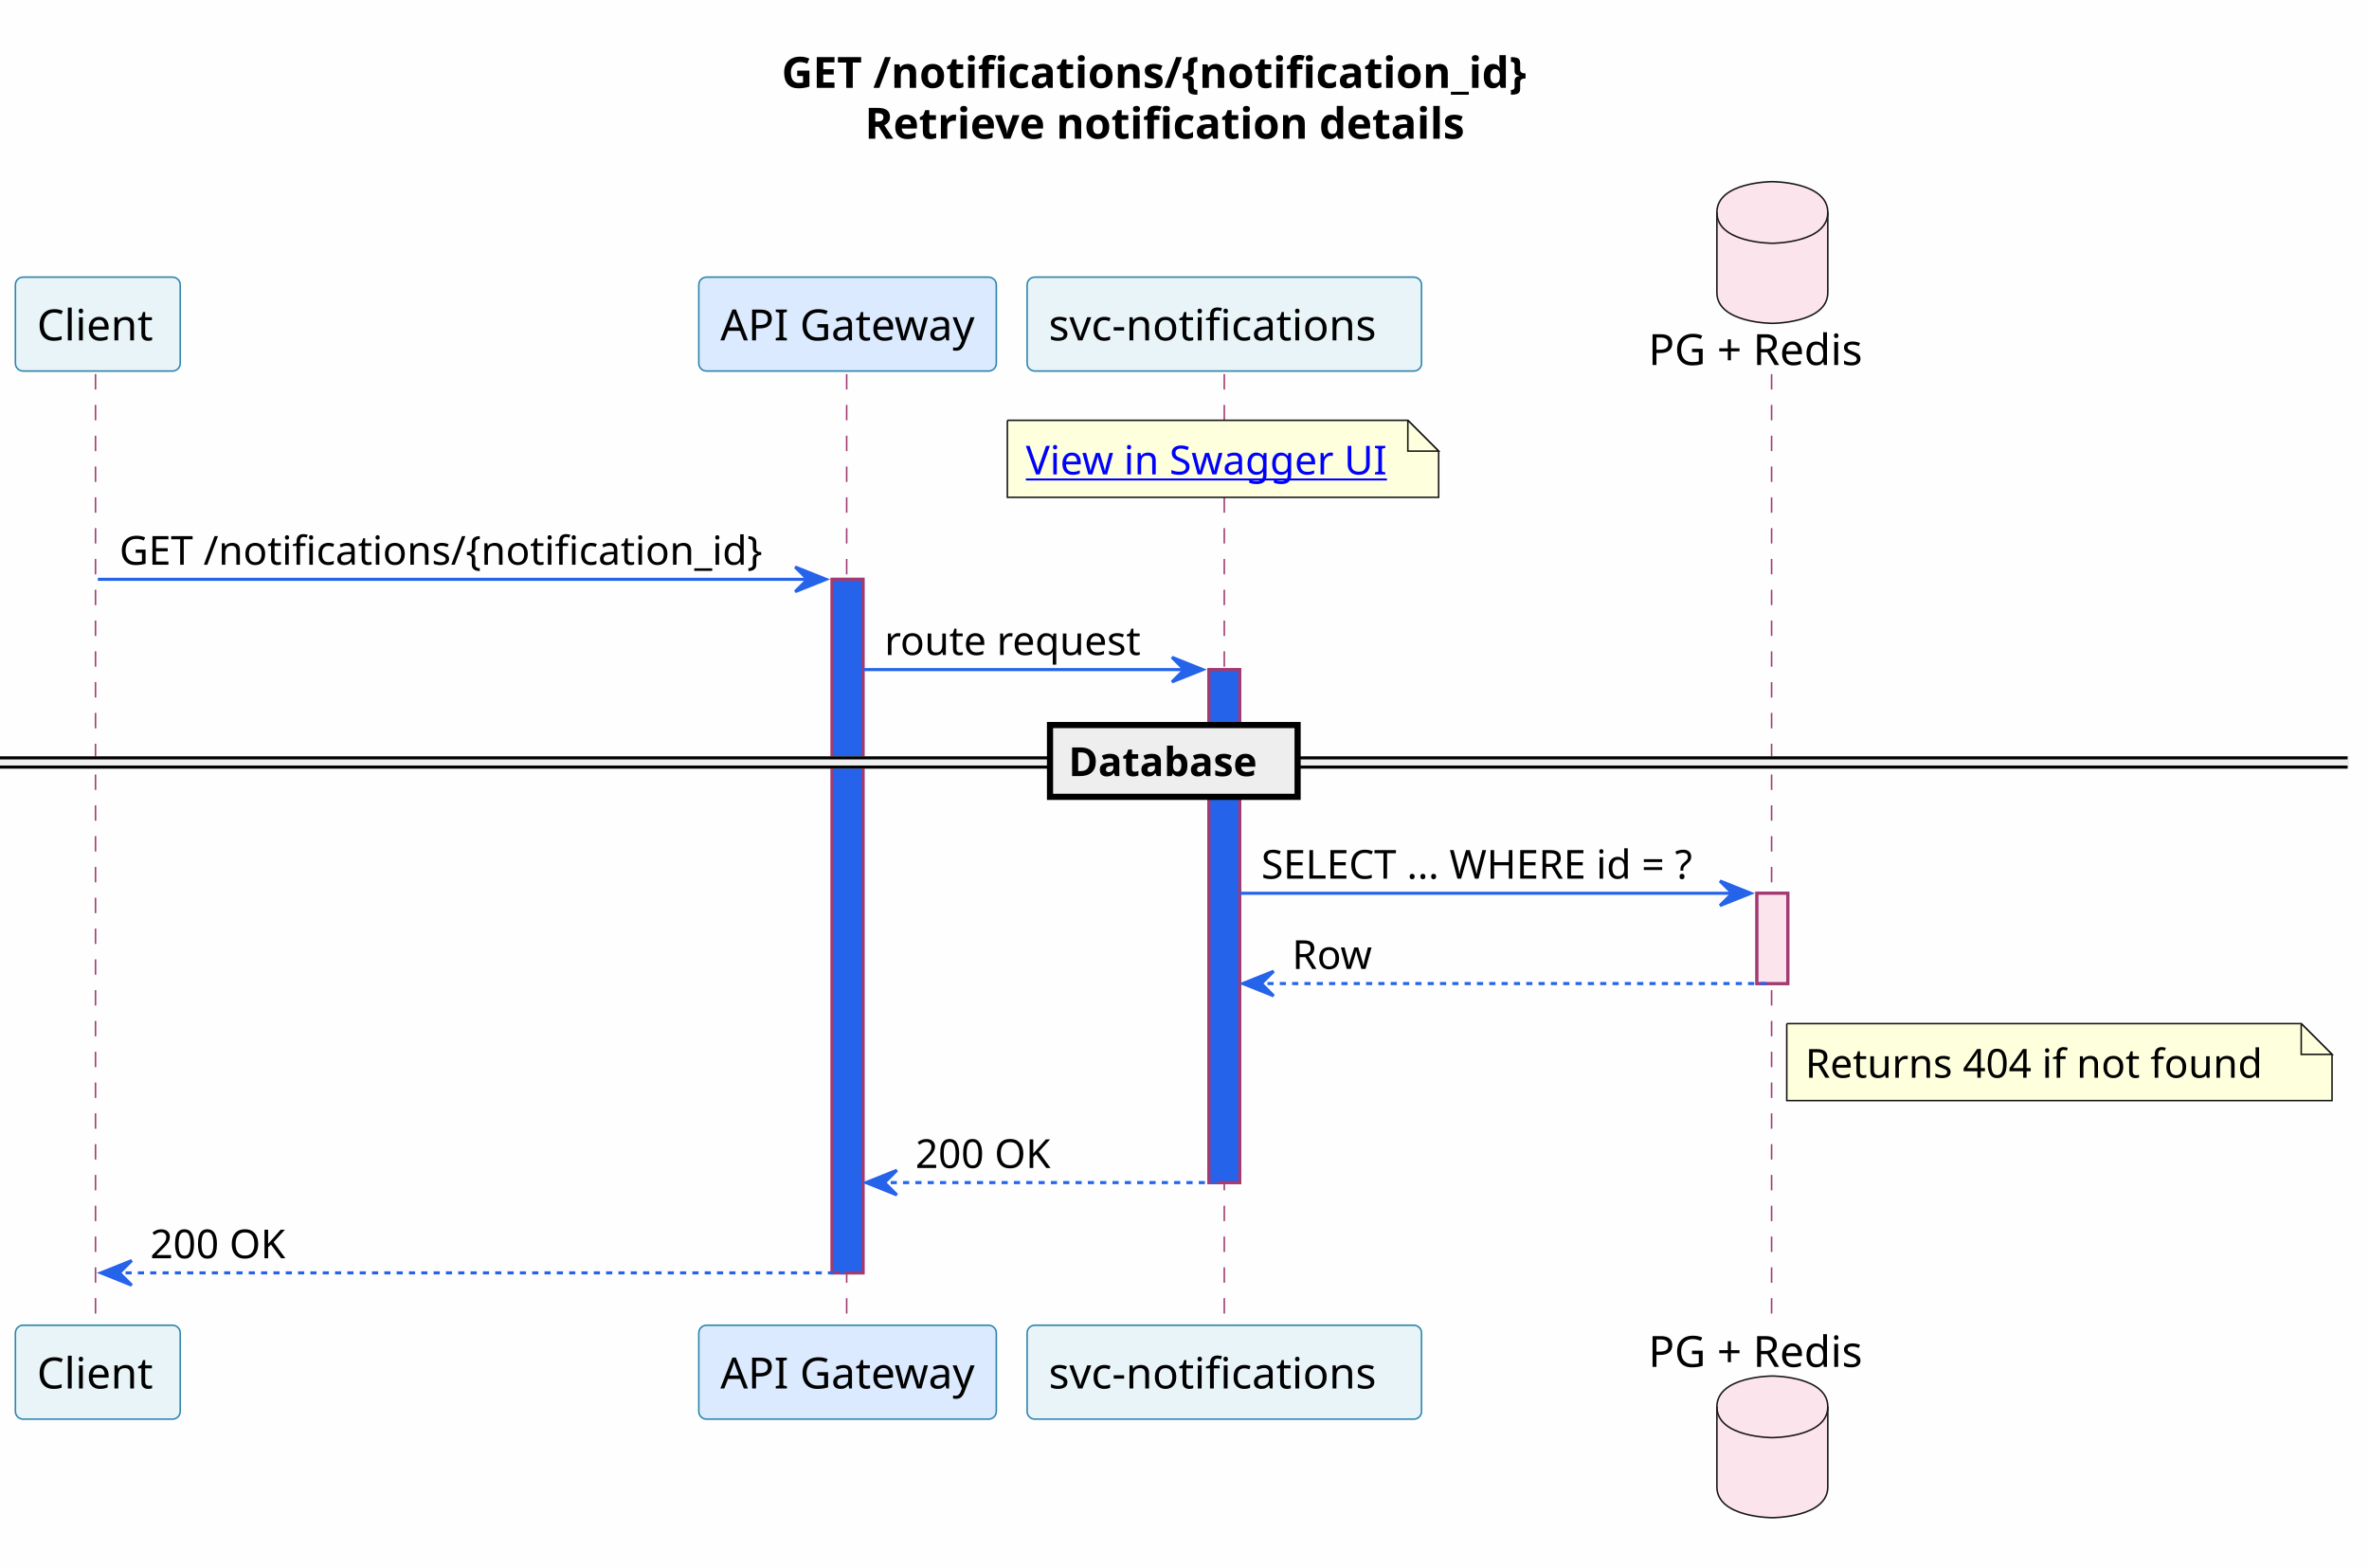
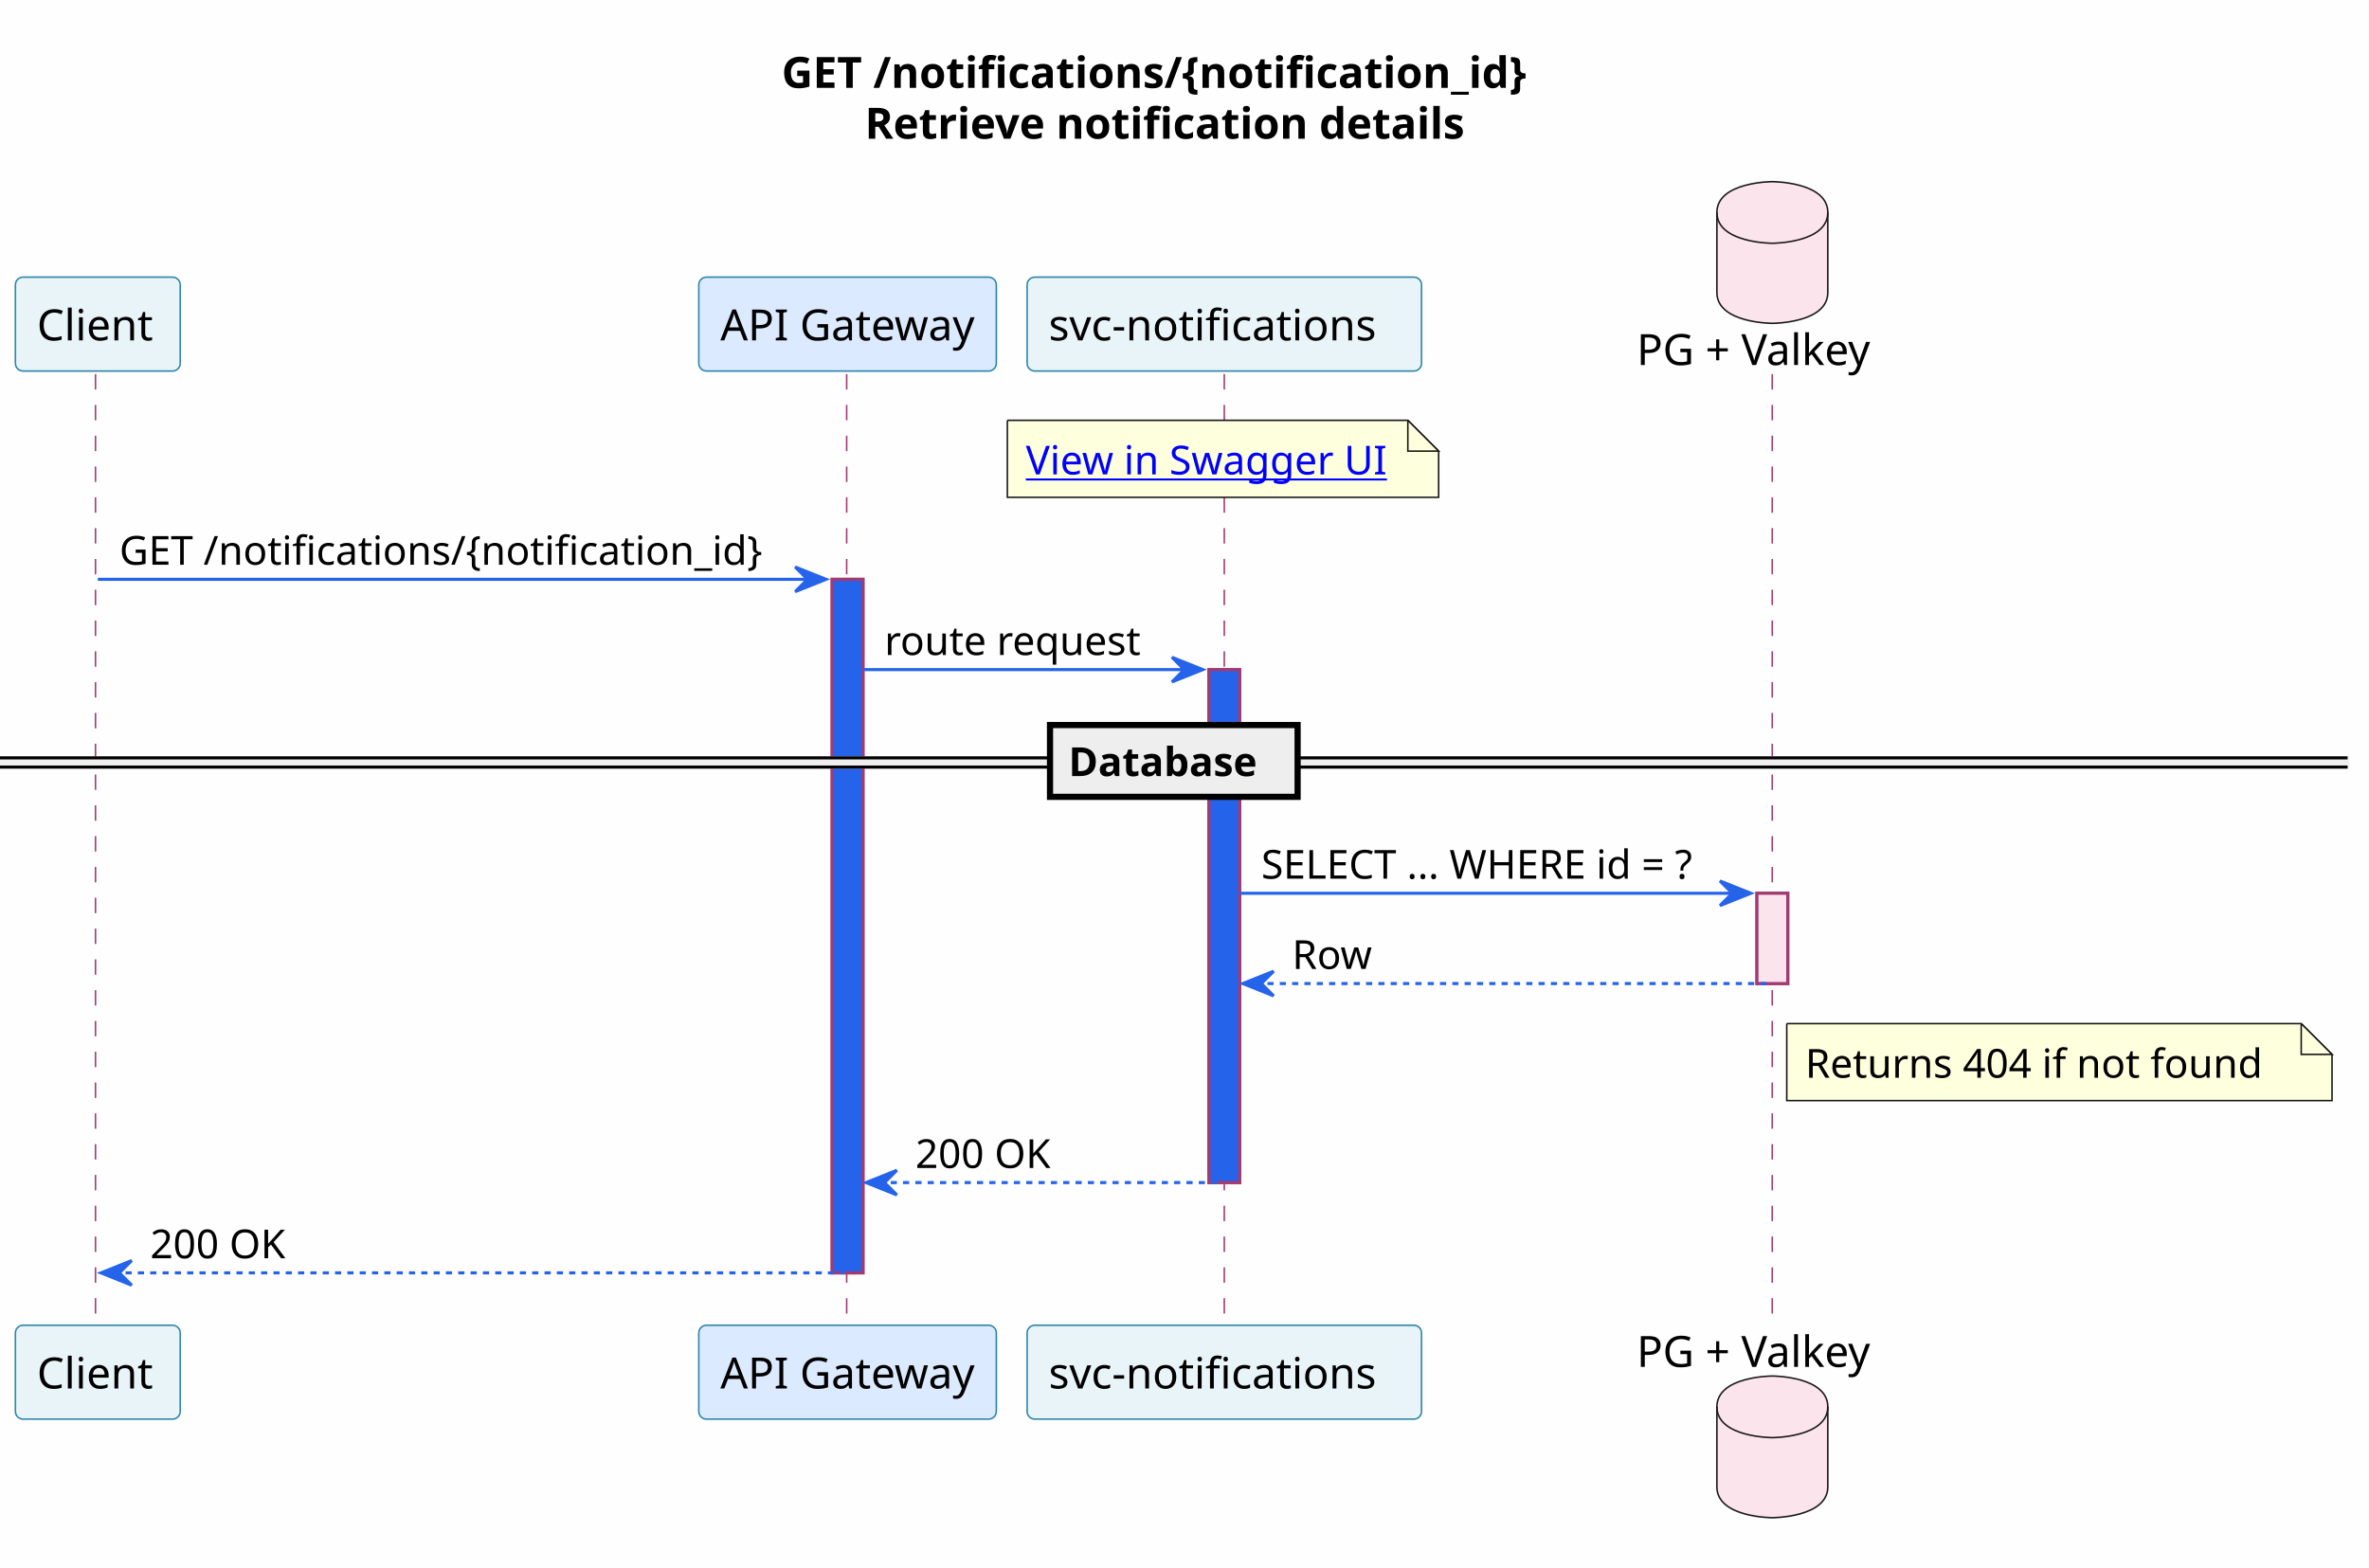
<svg xmlns="http://www.w3.org/2000/svg" xmlns:xlink="http://www.w3.org/1999/xlink" contentStyleType="text/css" data-diagram-type="SEQUENCE" height="509px" preserveAspectRatio="none" style="width:769px;height:509px;background:#FEFEFE;" version="1.1" viewBox="0 0 769 509" width="769px" zoomAndPan="magnify">
  <defs />
  <g>
    <rect fill="#FEFEFE" height="509" style="stroke:none;stroke-width:1;" width="769" x="0" y="0" />
    <text fill="#000000" font-family="Segoe UI" font-size="14" font-weight="bold" lengthAdjust="spacing" textLength="253.6" x="253.729" y="28.535">GET /notifications/{notification_id}</text>
    <text fill="#000000" font-family="Segoe UI" font-size="14" font-weight="bold" lengthAdjust="spacing" textLength="199.561" x="280.748" y="45.023">Retrieve notification details</text>
    <g>
      <rect fill="#2563EB" height="225.174" style="stroke:#A23B72;stroke-width:1;" width="10" x="270.127" y="188.086" />
    </g>
    <g>
      <rect fill="#2563EB" height="166.553" style="stroke:#A23B72;stroke-width:1;" width="10" x="392.432" y="217.397" />
    </g>
    <g>
      <rect fill="#FCE4EC" height="29.311" style="stroke:#A23B72;stroke-width:1;" width="10" x="570.322" y="290.018" />
    </g>
    <g>
      <rect fill="#000000" fill-opacity="0" height="309.795" width="8" x="27.752" y="121.465" />
      <line style="stroke:#A23B72;stroke-width:0.5;stroke-dasharray:5,5;" x1="31" x2="31" y1="121.465" y2="431.26" />
    </g>
    <g>
      <rect fill="#000000" fill-opacity="0" height="309.795" width="8" x="271.127" y="121.465" />
      <line style="stroke:#A23B72;stroke-width:0.5;stroke-dasharray:5,5;" x1="274.838" x2="274.838" y1="121.465" y2="431.26" />
    </g>
    <g>
      <rect fill="#000000" fill-opacity="0" height="309.795" width="8" x="393.432" y="121.465" />
      <line style="stroke:#A23B72;stroke-width:0.5;stroke-dasharray:5,5;" x1="397.416" x2="397.416" y1="121.465" y2="431.26" />
    </g>
    <g>
      <rect fill="#000000" fill-opacity="0" height="309.795" width="8" x="571.322" y="121.465" />
-       <line style="stroke:#A23B72;stroke-width:0.5;stroke-dasharray:5,5;" x1="575.077" x2="575.077" y1="121.465" y2="431.26" />
+       <line style="stroke:#A23B72;stroke-width:0.5;stroke-dasharray:5,5;" x1="575.286" x2="575.286" y1="121.465" y2="431.26" />
    </g>
    <g class="participant participant-head" data-participant="Client">
      <rect fill="#E8F4F8" height="30.488" rx="2.5" ry="2.5" style="stroke:#2E86AB;stroke-width:0.5;" width="53.505" x="5" y="89.977" />
      <text fill="#000000" font-family="Segoe UI" font-size="14" lengthAdjust="spacing" textLength="39.505" x="12" y="110.512">Client</text>
    </g>
    <g class="participant participant-tail" data-participant="Client">
      <rect fill="#E8F4F8" height="30.488" rx="2.5" ry="2.5" style="stroke:#2E86AB;stroke-width:0.5;" width="53.505" x="5" y="430.26" />
      <text fill="#000000" font-family="Segoe UI" font-size="14" lengthAdjust="spacing" textLength="39.505" x="12" y="450.795">Client</text>
    </g>
    <g class="participant participant-head" data-participant="GW">
      <rect fill="#DBEAFE" height="30.488" rx="2.5" ry="2.5" style="stroke:#2E86AB;stroke-width:0.5;" width="96.578" x="226.838" y="89.977" />
      <text fill="#000000" font-family="Segoe UI" font-size="14" lengthAdjust="spacing" textLength="82.578" x="233.838" y="110.512">API Gateway</text>
    </g>
    <g class="participant participant-tail" data-participant="GW">
      <rect fill="#DBEAFE" height="30.488" rx="2.5" ry="2.5" style="stroke:#2E86AB;stroke-width:0.5;" width="96.578" x="226.838" y="430.26" />
      <text fill="#000000" font-family="Segoe UI" font-size="14" lengthAdjust="spacing" textLength="82.578" x="233.838" y="450.795">API Gateway</text>
    </g>
    <g class="participant participant-head" data-participant="Svc">
      <a href="/microservices/svc-notifications/" target="_top" title="/microservices/svc-notifications/" xlink:actuate="onRequest" xlink:href="/microservices/svc-notifications/" xlink:show="new" xlink:title="/microservices/svc-notifications/" xlink:type="simple">
        <rect fill="#E8F4F8" height="30.488" rx="2.5" ry="2.5" style="stroke:#2E86AB;stroke-width:0.5;" width="128.03" x="333.416" y="89.977" />
        <text fill="#000000" font-family="Segoe UI" font-size="14" lengthAdjust="spacing" textLength="114.03" x="340.416" y="110.512">svc-notifications</text>
      </a>
    </g>
    <g class="participant participant-tail" data-participant="Svc">
      <a href="/microservices/svc-notifications/" target="_top" title="/microservices/svc-notifications/" xlink:actuate="onRequest" xlink:href="/microservices/svc-notifications/" xlink:show="new" xlink:title="/microservices/svc-notifications/" xlink:type="simple">
        <rect fill="#E8F4F8" height="30.488" rx="2.5" ry="2.5" style="stroke:#2E86AB;stroke-width:0.5;" width="128.03" x="333.416" y="430.26" />
        <text fill="#000000" font-family="Segoe UI" font-size="14" lengthAdjust="spacing" textLength="114.03" x="340.416" y="450.795">svc-notifications</text>
      </a>
    </g>
    <g class="participant participant-head" data-participant="DB">
-       <text fill="#000000" font-family="Segoe UI" font-size="14" lengthAdjust="spacing" textLength="74.491" x="535.077" y="118.512">PG + Redis</text>
+       <text fill="#000000" font-family="Segoe UI" font-size="14" lengthAdjust="spacing" textLength="82.072" x="531.286" y="118.512">PG + Valkey</text>
      <path d="M557.322,68.977 C557.322,58.977 575.322,58.977 575.322,58.977 C575.322,58.977 593.322,58.977 593.322,68.977 L593.322,94.977 C593.322,104.977 575.322,104.977 575.322,104.977 C575.322,104.977 557.322,104.977 557.322,94.977 L557.322,68.977" fill="#FCE4EC" style="stroke:#181818;stroke-width:0.5;" />
      <path d="M557.322,68.977 C557.322,78.977 575.322,78.977 575.322,78.977 C575.322,78.977 593.322,78.977 593.322,68.977" fill="none" style="stroke:#181818;stroke-width:0.5;" />
    </g>
    <g class="participant participant-tail" data-participant="DB">
-       <text fill="#000000" font-family="Segoe UI" font-size="14" lengthAdjust="spacing" textLength="74.491" x="535.077" y="443.795">PG + Redis</text>
+       <text fill="#000000" font-family="Segoe UI" font-size="14" lengthAdjust="spacing" textLength="82.072" x="531.286" y="443.795">PG + Valkey</text>
      <path d="M557.322,456.748 C557.322,446.748 575.322,446.748 575.322,446.748 C575.322,446.748 593.322,446.748 593.322,456.748 L593.322,482.748 C593.322,492.748 575.322,492.748 575.322,492.748 C575.322,492.748 557.322,492.748 557.322,482.748 L557.322,456.748" fill="#FCE4EC" style="stroke:#181818;stroke-width:0.5;" />
      <path d="M557.322,456.748 C557.322,466.748 575.322,466.748 575.322,466.748 C575.322,466.748 593.322,466.748 593.322,456.748" fill="none" style="stroke:#181818;stroke-width:0.5;" />
    </g>
    <g>
      <rect fill="#2563EB" height="225.174" style="stroke:#A23B72;stroke-width:1;" width="10" x="270.127" y="188.086" />
    </g>
    <g>
      <rect fill="#2563EB" height="166.553" style="stroke:#A23B72;stroke-width:1;" width="10" x="392.432" y="217.397" />
    </g>
    <g>
      <rect fill="#FCE4EC" height="29.311" style="stroke:#A23B72;stroke-width:1;" width="10" x="570.322" y="290.018" />
    </g>
    <path d="M327,136.465 L327,161.465 L467,161.465 L467,146.465 L457,136.465 L327,136.465" fill="#FEFFDD" style="stroke:#181818;stroke-width:0.5;" />
    <path d="M457,136.465 L457,146.465 L467,146.465 L457,136.465" fill="#FEFFDD" style="stroke:#181818;stroke-width:0.5;" />
    <a href="/services/api/svc-notifications.html#/Notifications/getNotification" target="_top" title="/services/api/svc-notifications.html#/Notifications/getNotification" xlink:actuate="onRequest" xlink:href="/services/api/svc-notifications.html#/Notifications/getNotification" xlink:show="new" xlink:title="/services/api/svc-notifications.html#/Notifications/getNotification" xlink:type="simple">
      <text fill="#0000FF" font-family="Segoe UI" font-size="13" lengthAdjust="spacing" text-decoration="underline" textLength="119.406" x="333" y="154.033">View in Swagger UI</text>
    </a>
    <g class="message" data-participant-1="Client" data-participant-2="GW">
      <polygon fill="#2563EB" points="258.127,184.086,268.127,188.086,258.127,192.086,262.127,188.086" style="stroke:#2563EB;stroke-width:1;" />
      <line style="stroke:#2563EB;stroke-width:1;" x1="31.752" x2="264.127" y1="188.086" y2="188.086" />
      <text fill="#000000" font-family="Segoe UI" font-size="13" lengthAdjust="spacing" textLength="219.375" x="38.752" y="183.344">GET /notifications/{notification_id}</text>
    </g>
    <g class="message" data-participant-1="GW" data-participant-2="Svc">
      <polygon fill="#2563EB" points="380.432,213.397,390.432,217.397,380.432,221.397,384.432,217.397" style="stroke:#2563EB;stroke-width:1;" />
      <line style="stroke:#2563EB;stroke-width:1;" x1="280.127" x2="386.432" y1="217.397" y2="217.397" />
      <text fill="#000000" font-family="Segoe UI" font-size="13" lengthAdjust="spacing" textLength="85.135" x="287.127" y="212.654">route request</text>
    </g>
    <rect fill="#EEEEEE" height="3" style="stroke:#EEEEEE;stroke-width:1;" width="762.057" x="0" y="246.052" />
    <line style="stroke:#000000;stroke-width:1;" x1="0" x2="762.057" y1="246.052" y2="246.052" />
    <line style="stroke:#000000;stroke-width:1;" x1="0" x2="762.057" y1="249.052" y2="249.052" />
    <rect fill="#EEEEEE" height="23.311" style="stroke:#000000;stroke-width:2;" width="80.371" x="340.843" y="235.397" />
    <text fill="#000000" font-family="Segoe UI" font-size="13" font-weight="bold" lengthAdjust="spacing" textLength="62.086" x="346.843" y="251.965">Database</text>
    <g class="message" data-participant-1="Svc" data-participant-2="DB">
      <polygon fill="#2563EB" points="558.322,286.018,568.322,290.018,558.322,294.018,562.322,290.018" style="stroke:#2563EB;stroke-width:1;" />
      <line style="stroke:#2563EB;stroke-width:1;" x1="402.432" x2="564.322" y1="290.018" y2="290.018" />
      <text fill="#000000" font-family="Segoe UI" font-size="13" lengthAdjust="spacing" textLength="148.891" x="409.432" y="285.275">SELECT ... WHERE id = ?</text>
    </g>
    <g class="message" data-participant-1="DB" data-participant-2="Svc">
      <polygon fill="#2563EB" points="413.432,315.328,403.432,319.328,413.432,323.328,409.432,319.328" style="stroke:#2563EB;stroke-width:1;" />
      <line style="stroke:#2563EB;stroke-width:1;stroke-dasharray:2,2;" x1="407.432" x2="574.322" y1="319.328" y2="319.328" />
      <text fill="#000000" font-family="Segoe UI" font-size="13" lengthAdjust="spacing" textLength="26.222" x="419.432" y="314.586">Row</text>
    </g>
    <path d="M580,332.328 L580,357.328 L757,357.328 L757,342.328 L747,332.328 L580,332.328" fill="#FEFFDD" style="stroke:#181818;stroke-width:0.5;" />
    <path d="M747,332.328 L747,342.328 L757,342.328 L747,332.328" fill="#FEFFDD" style="stroke:#181818;stroke-width:0.5;" />
    <text fill="#000000" font-family="Segoe UI" font-size="13" lengthAdjust="spacing" textLength="156.057" x="586" y="349.897">Returns 404 if not found</text>
    <g class="message" data-participant-1="Svc" data-participant-2="GW">
      <polygon fill="#2563EB" points="291.127,379.949,281.127,383.949,291.127,387.949,287.127,383.949" style="stroke:#2563EB;stroke-width:1;" />
      <line style="stroke:#2563EB;stroke-width:1;stroke-dasharray:2,2;" x1="285.127" x2="396.432" y1="383.949" y2="383.949" />
      <text fill="#000000" font-family="Segoe UI" font-size="13" lengthAdjust="spacing" textLength="47.36" x="297.127" y="379.207">200 OK</text>
    </g>
    <g class="message" data-participant-1="GW" data-participant-2="Client">
      <polygon fill="#2563EB" points="42.752,409.26,32.752,413.26,42.752,417.26,38.752,413.26" style="stroke:#2563EB;stroke-width:1;" />
      <line style="stroke:#2563EB;stroke-width:1;stroke-dasharray:2,2;" x1="36.752" x2="274.127" y1="413.26" y2="413.26" />
      <text fill="#000000" font-family="Segoe UI" font-size="13" lengthAdjust="spacing" textLength="47.36" x="48.752" y="408.518">200 OK</text>
    </g>
  </g>
</svg>
